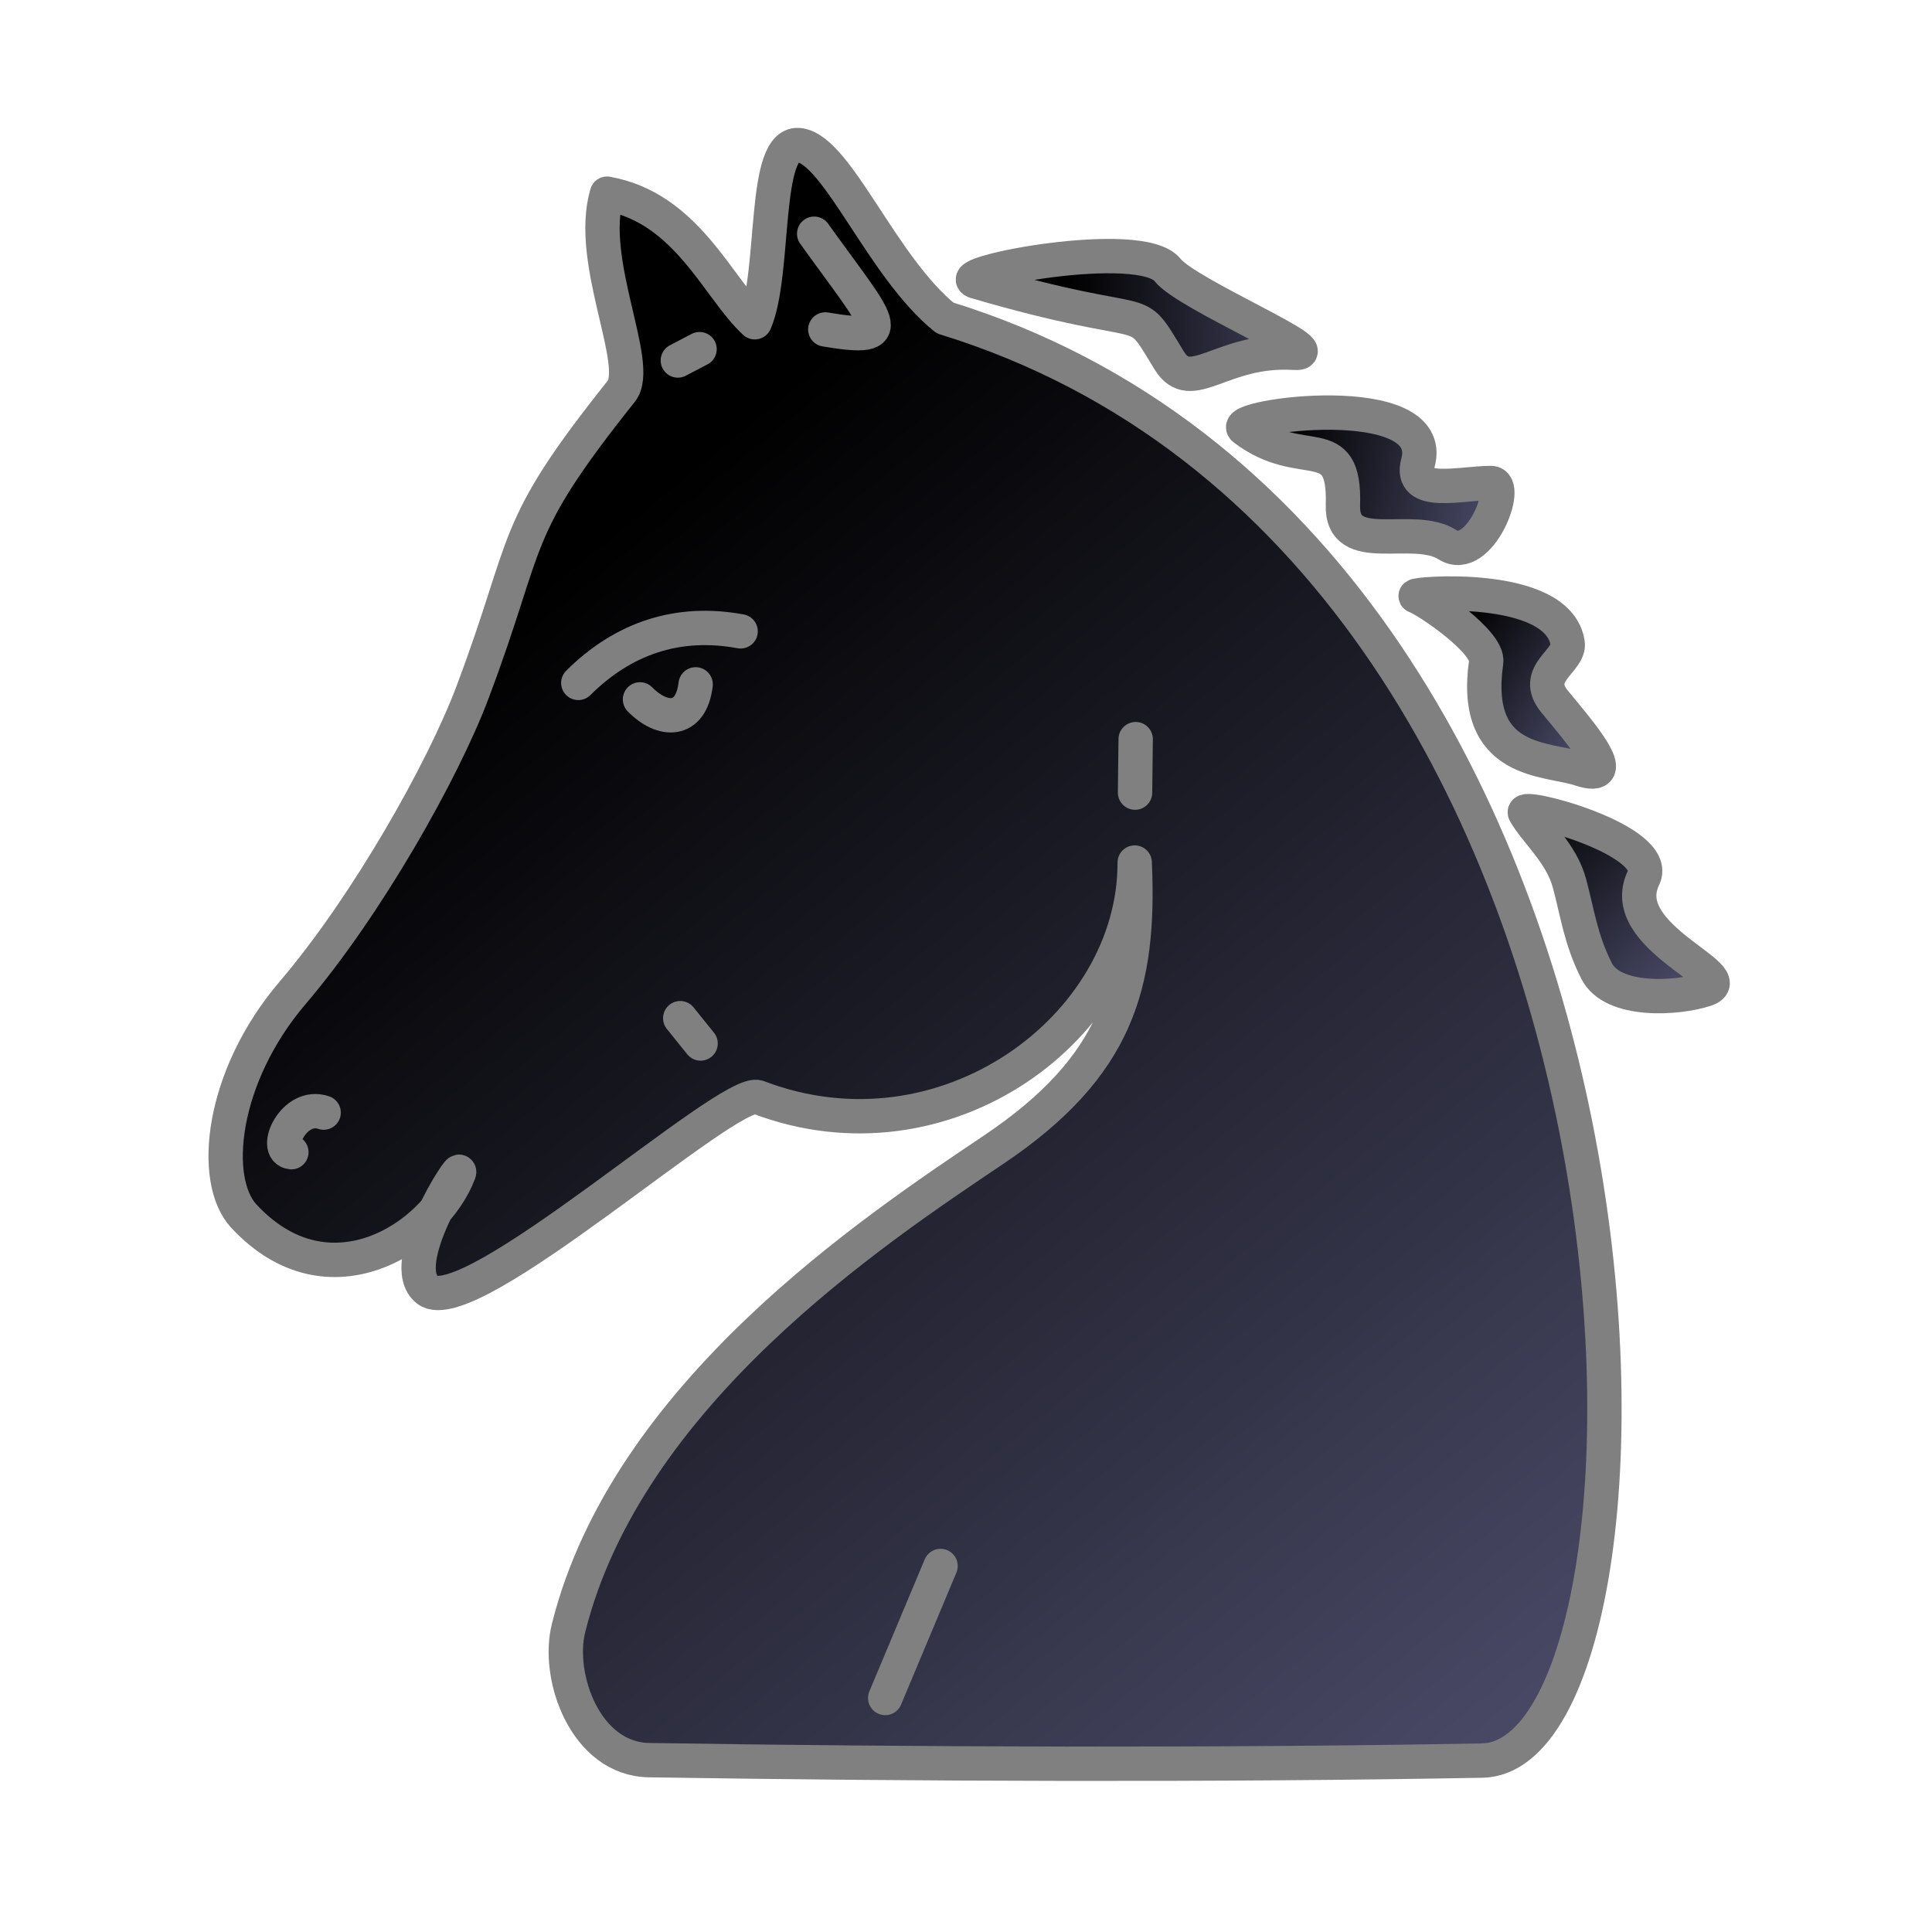
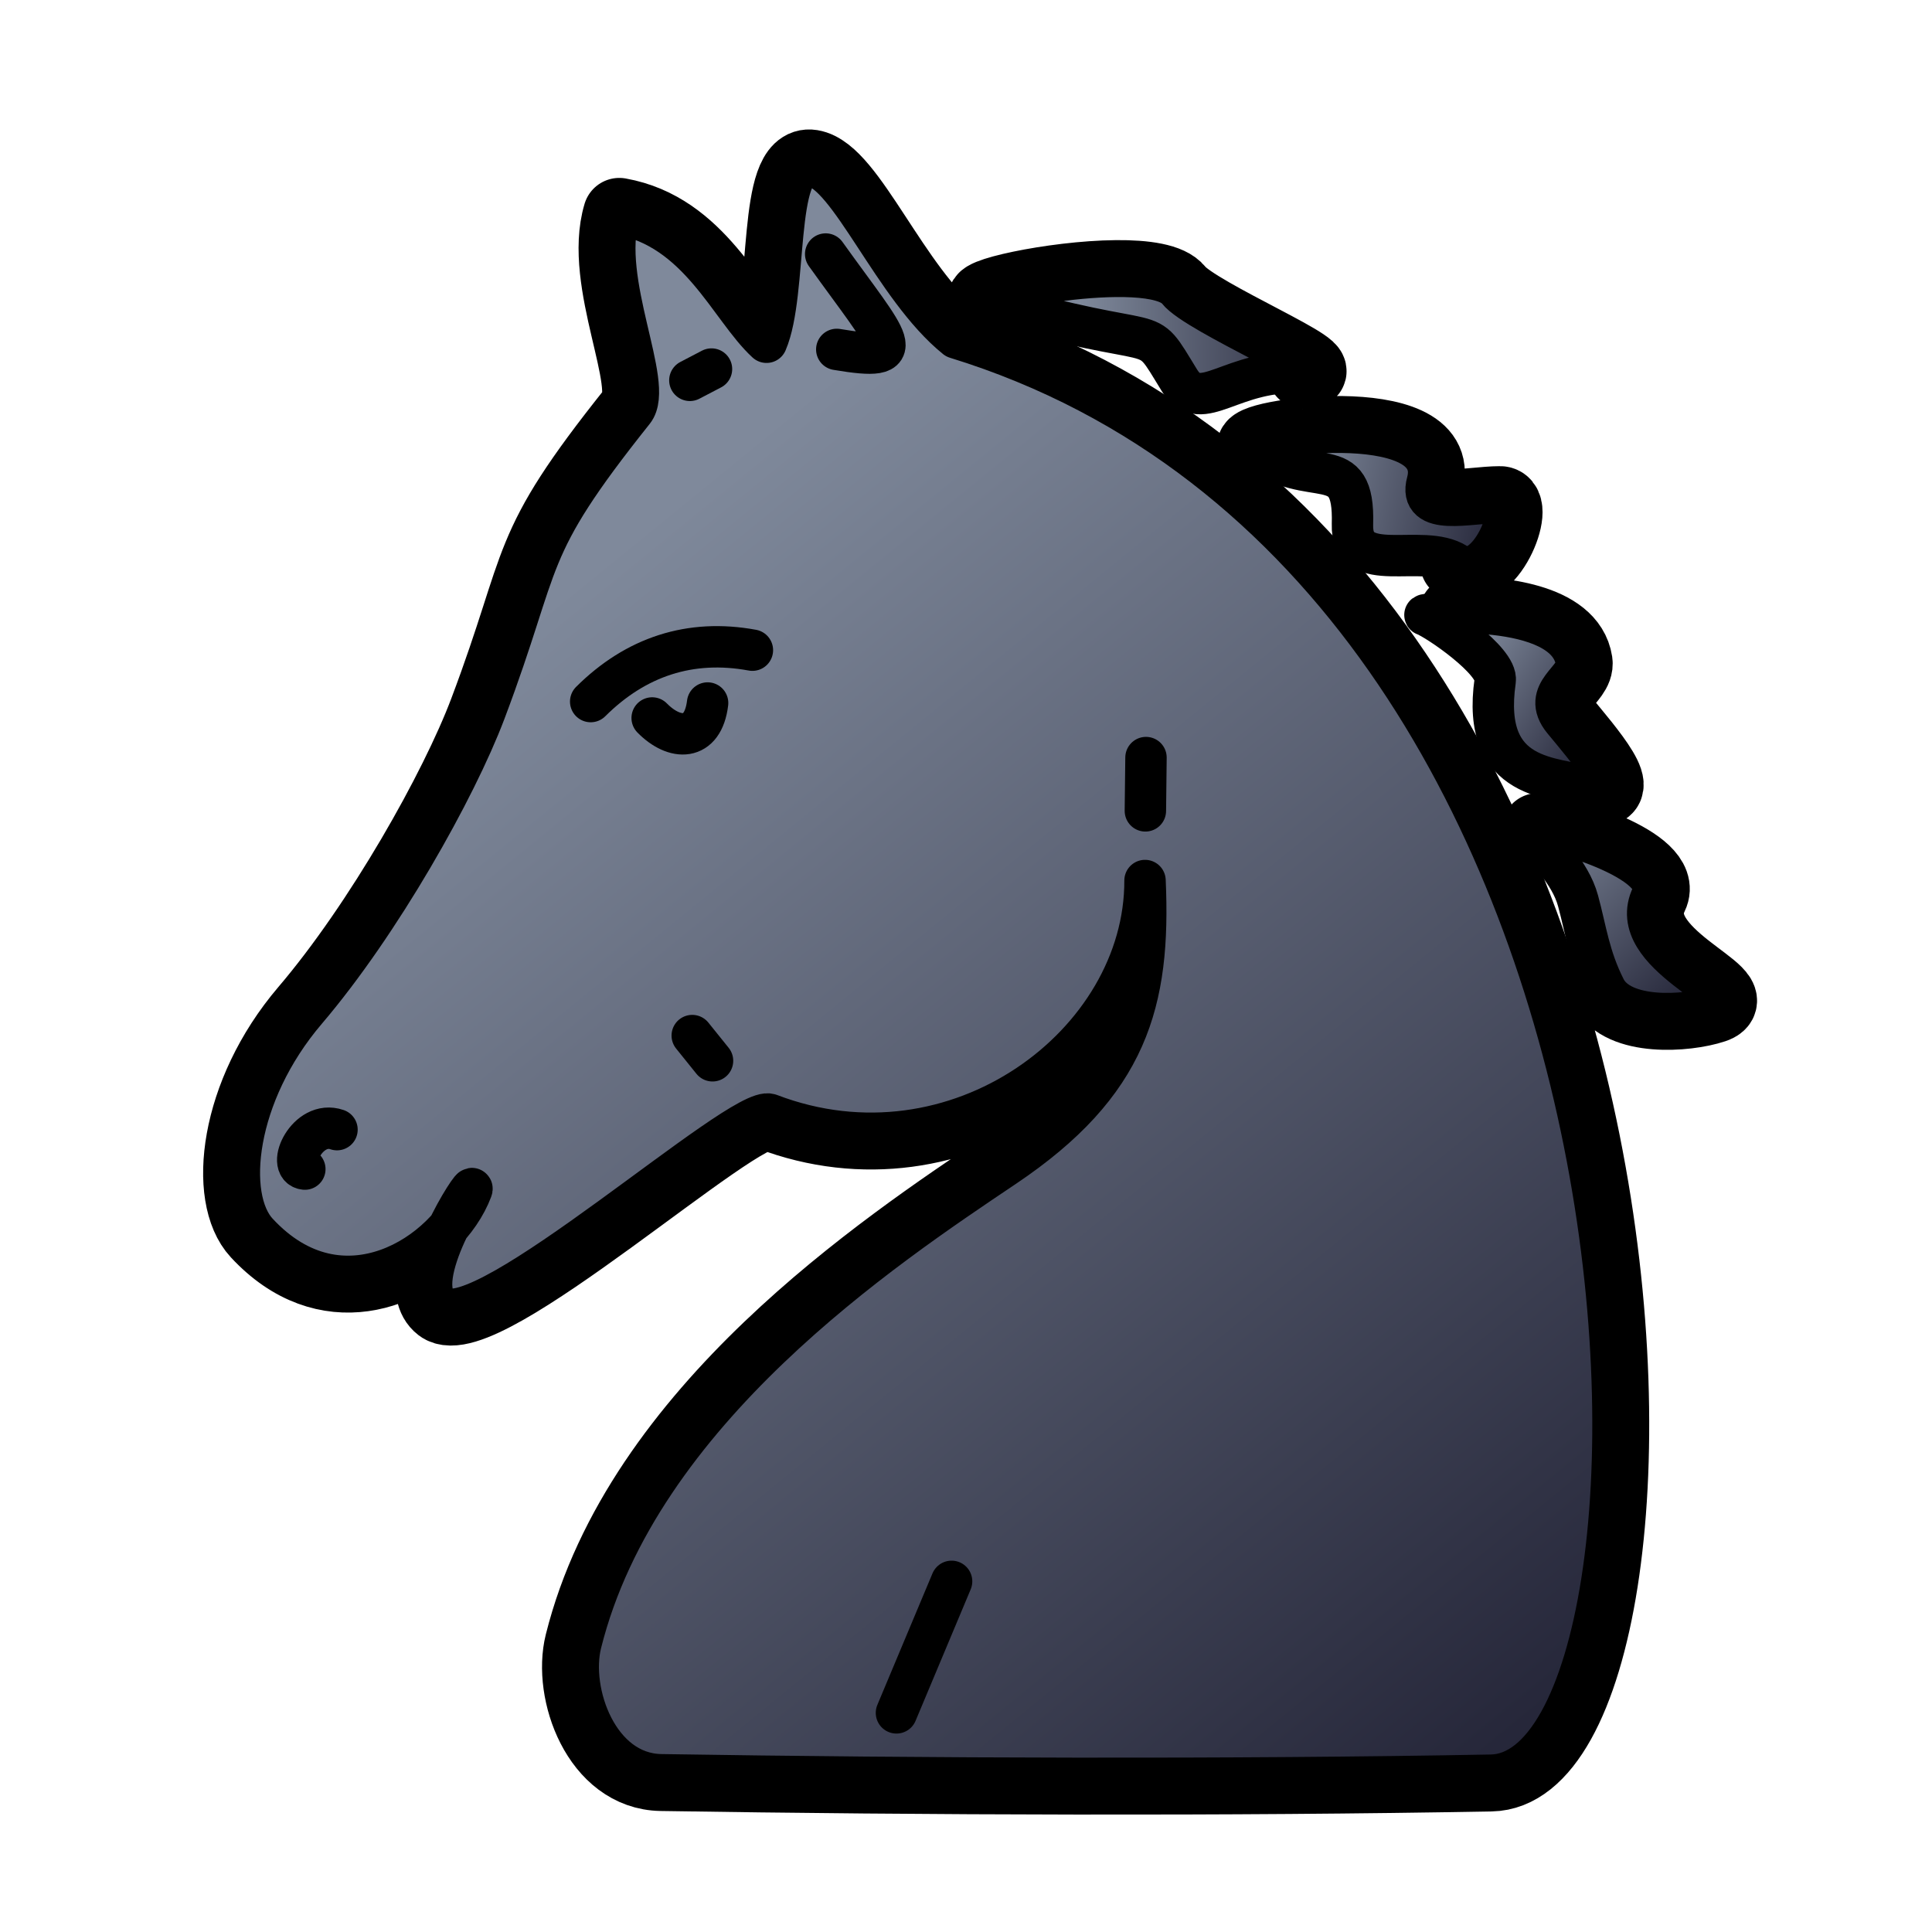
- <svg xmlns="http://www.w3.org/2000/svg" xmlns:xlink="http://www.w3.org/1999/xlink" height="700pt" viewBox="0 0 900 900" width="700pt">
-   <linearGradient id="a">
-     <stop offset="0" />
-     <stop offset="1" stop-color="#505070" />
-   </linearGradient>
-   <linearGradient id="f" gradientUnits="userSpaceOnUse" x1="705.291" x2="787.126" xlink:href="#a" y1="382.288" y2="469.624" />
-   <linearGradient id="e" gradientUnits="userSpaceOnUse" x1="671.033" x2="743.154" xlink:href="#a" y1="303.327" y2="352.42" />
-   <linearGradient id="d" gradientUnits="userSpaceOnUse" x1="598.679" x2="705.532" xlink:href="#a" y1="213.761" y2="236.288" />
-   <linearGradient id="c" gradientUnits="userSpaceOnUse" x1="497.792" x2="629.853" xlink:href="#a" y1="155.906" y2="157.489" />
-   <linearGradient id="b" gradientUnits="userSpaceOnUse" x1="265.646" x2="753.208" xlink:href="#a" y1="259.94" y2="858.328" />
-   <g stroke="gray" stroke-linecap="round" stroke-linejoin="round" stroke-width="16">
-     <path d="M528.59 401.808c.214 76.493-88.227 142.653-175.456 109.334-13.36-5.102-134.568 104.803-153.994 89.766-15.325-11.863 16.979-60.769 14.63-54.522-11.181 29.74-60.547 62.844-100.19 20.112-15.503-16.71-10.709-64.776 22.684-103.933 34.777-40.78 70.089-103.577 83.757-139.796 27.492-72.85 16.705-74.44 69.391-140.506 9.898-12.41-16.088-60.595-6.643-92.047 37.307 6.653 51.69 44.162 68.845 59.903 10-23.151 3.281-85.36 21.06-82.462 17.777 2.899 38.227 56.792 67.554 80.462C791.491 256.215 788.62 818.323 690.45 820.144c-121.172 2.248-266.24 1.74-388.105-.202-29.528-.47-43.197-38.672-37.503-61.5 27.155-108.879 141.833-185.087 198.008-222.854 57.697-38.79 68.261-76.91 65.74-133.78z" fill="url(#b)" fill-rule="evenodd" />
-     <path d="M345.006 294.099c-29.073-5.366-54.564 3.078-75.617 24.03m28.749 7.674c10.443 10.64 23.734 11.084 25.923-6.997M150.771 518.29c-13.855-4.786-23.878 17.537-15.038 18.447m181.143-62.433l9.488 11.79m202.389-116.858l.29-24.918M325.879 162.65l-10.113 5.28m63.504-59.056c30.152 42.12 41.04 50.64 5.187 44.597" fill="none" />
-     <g fill-rule="evenodd">
-       <path d="M454.444 131.126c86.572 25.384 71.97 7.062 90.229 36.796 10.23 16.658 24.403-5.678 58.146-3.565 18.223 1.141-50-27.221-58.899-38.563-12.353-15.745-102.178 1.608-89.476 5.332z" fill="url(#c)" />
-       <path d="M579.551 199.723c27.192 20.672 47.11-.325 46.036 35.545-.738 24.63 32.506 8.174 48.65 18.448 14.873 9.465 29.79-28.715 20.33-28.715-14.232 0-38.4 6.677-34.027-9.395 9.598-35.278-88.799-21.821-80.989-15.883z" fill="url(#d)" />
-       <path d="M659.532 277.716c5.292 1.851 34.12 21.37 32.785 30.65-6.884 47.874 28.416 44.77 43.608 49.831 21.288 7.092-.992-18.323-11.734-31.39-10.741-13.068 7.34-18.918 6.074-27.207-4.453-29.156-73.497-22.851-70.733-21.884z" fill="url(#e)" />
-       <path d="M710.39 378.647c5.058 8.82 16.918 18.81 20.677 32.645 3.76 13.836 5.175 26.171 12.694 41.032s37.773 12.923 50.818 8.562c17.578-5.877-42.496-24.127-28.96-51.952 8.567-17.61-57.959-35.047-55.23-30.287z" fill="url(#f)" />
-     </g>
-     <path d="M438.147 729.501l-25.78 61.492" fill="none" />
-   </g>
+ <svg xmlns="http://www.w3.org/2000/svg" xmlns:xlink="http://www.w3.org/1999/xlink" id="knight" width="700pt" height="700pt" version="1.0" viewBox="0 0 933.333 933.333">
+   <style id="base">.base{fill-opacity:1;fill-rule:evenodd;stroke-miterlimit:4;stroke-dasharray:none;stroke-linecap:round;stroke-linejoin:round;stroke-opacity:1}.stroke-medium{stroke-width:20}.stroke-color{stroke:#000}</style>
+   <defs id="defs36222">
+     <linearGradient id="fillGradient">
+       <stop id="stop0" offset="0" style="stop-color:#7f899b;stop-opacity:1" />
+       <stop id="stop1" offset="1" style="stop-color:#1c1c2f;stop-opacity:1" />
+     </linearGradient>
+     <linearGradient xlink:href="#fillGradient" id="hair4-gradient" x1="705.291" x2="787.126" y1="378.288" y2="465.624" gradientTransform="matrix(1.03317 0 0 1.03317 7.029 14.373)" gradientUnits="userSpaceOnUse" />
+     <linearGradient xlink:href="#fillGradient" id="hair3-gradient" x1="667.033" x2="739.154" y1="299.327" y2="348.42" gradientTransform="matrix(1.03317 0 0 1.03317 11.161 14.373)" gradientUnits="userSpaceOnUse" />
+     <linearGradient xlink:href="#fillGradient" id="hair2-gradient" x1="598.679" x2="705.532" y1="209.761" y2="232.288" gradientTransform="matrix(1.03317 0 0 1.03317 7.029 14.373)" gradientUnits="userSpaceOnUse" />
+     <linearGradient xlink:href="#fillGradient" id="hair1-gradient" x1="493.792" x2="625.853" y1="157.906" y2="159.489" gradientTransform="matrix(1.03317 0 0 1.03317 11.161 8.174)" gradientUnits="userSpaceOnUse" />
+     <linearGradient xlink:href="#fillGradient" id="body-gradient" x1="265.646" x2="753.208" y1="255.94" y2="854.328" gradientTransform="matrix(1.03317 0 0 1.03317 7.029 14.373)" gradientUnits="userSpaceOnUse" />
+   </defs>
+   <path id="boundary" d="M392.063 80.14c-18.367-2.995-11.427 61.279-21.759 85.198-17.725-16.263-32.582-55.015-71.127-61.889-9.758 32.495 17.089 82.277 6.863 95.1-54.433 68.256-43.288 69.9-71.692 145.166-14.122 37.42-50.606 102.3-86.536 144.432-34.5 40.455-39.453 90.115-23.436 107.38 33.018 35.59 72.532 20.25 92.676-3.127-6.865 14.011-12.931 31.98-4.278 38.679 20.07 15.536 145.298-98.015 159.1-92.743 90.123 34.424 181.498-33.931 181.277-112.96 2.605 58.755-8.31 98.14-67.921 138.216-58.038 39.02-176.52 117.756-204.575 230.245-5.883 23.586 8.24 63.054 38.748 63.54 125.906 2.006 275.785 2.532 400.975.21 101.426-1.882 104.393-582.634-258.52-694.315-30.3-24.456-51.427-80.137-69.795-83.132Zm237.778 99.909c18.827 1.179-51.659-28.124-60.852-39.842-3.988-5.083-15.794-6.827-29.74-6.705-30.681.268-71.726 9.567-62.704 12.212m227.083 126.658c15.366 9.779 30.78-29.67 21.006-29.67-14.704 0-39.674 6.9-35.156-9.705 4.958-18.224-17.978-23.86-41.145-24.173-23.167-.313-46.566 4.696-42.531 7.763m161.561 163.73c21.994 7.327-1.026-18.93-12.123-32.431-11.098-13.5 7.583-19.546 6.275-28.11-3.163-20.709-37.867-24.102-58.321-23.875m72.265 181.666c7.769 15.353 39.026 13.35 52.504 8.844 18.16-6.071-43.906-24.927-29.921-53.674 7.744-15.92-43.912-31.703-55.057-32.105" class="base stroke-color" style="fill:none;stroke-width:35" />
+   <path id="body" d="M553.15 425.375c.222 79.03-91.152 147.384-181.275 112.96-13.802-5.271-139.031 108.28-159.101 92.744-15.833-12.257 17.542-62.785 15.115-56.331-11.552 30.727-62.555 64.928-103.513 20.78-16.017-17.266-11.064-66.925 23.437-107.38 35.93-42.133 72.413-107.013 86.534-144.433 28.405-75.266 17.26-76.91 71.693-145.166 10.226-12.823-16.622-62.606-6.864-95.1 38.545 6.873 53.404 45.626 71.129 61.89 10.332-23.92 3.39-88.193 21.758-85.198 18.367 2.995 39.495 58.675 69.795 83.131 362.913 111.681 359.947 692.433 258.52 694.314-125.19 2.323-275.07 1.797-400.976-.209-30.507-.486-44.63-39.954-38.747-63.54 28.056-112.49 146.538-191.226 204.576-230.245 59.61-40.077 70.525-79.46 67.92-138.217z" class="base stroke-color stroke-medium" style="fill:url(#body-gradient)" />
+   <path id="eyebrow" d="M363.478 314.093c-30.037-5.543-56.374 3.18-78.125 24.828" class="base stroke-color stroke-medium" style="fill:none" />
+   <path id="eye" d="M315.055 346.849c10.79 10.993 24.521 11.451 26.783-7.229" class="base stroke-color stroke-medium" style="fill:none" />
+   <path id="nose" d="M162.8 545.72c-14.314-4.944-24.67 18.119-15.536 19.06" class="base stroke-color stroke-medium" style="fill:none" />
+   <path id="cheek1" d="m334.415 500.276 9.802 12.181" class="base stroke-color stroke-medium" style="fill:none" />
+   <path id="cheek2" d="m553.32 391.723.3-25.745" class="base stroke-color stroke-medium" style="fill:none" />
+   <path id="ear-right" d="m343.716 178.284-10.448 5.456" class="base stroke-color stroke-medium" style="fill:none" />
+   <path id="ear-left" d="M398.878 122.725c31.153 43.517 42.4 52.32 5.359 46.076" class="base stroke-color stroke-medium" style="fill:none" />
+   <path id="leg-line" d="m459.708 763.937-26.635 63.532" class="base stroke-color stroke-medium" style="fill:none" />
+   <path id="hair1" d="M476.545 145.715c89.444 26.226 74.358 7.297 93.222 38.016 10.569 17.211 25.213-5.866 60.075-3.683 18.827 1.18-51.66-28.124-60.853-39.841-12.762-16.268-105.566 1.66-92.444 5.508z" class="base stroke-color stroke-medium" style="fill:url(#hair1-gradient)" />
+   <path id="hair2" d="M605.802 216.587c28.094 21.358 48.673-.336 47.563 36.725-.762 25.446 33.584 8.445 50.264 19.06 15.366 9.778 30.778-29.668 21.004-29.668-14.704 0-39.673 6.898-35.156-9.707 9.917-36.448-91.744-22.545-83.675-16.41z" class="base stroke-color stroke-medium" style="fill:url(#hair2-gradient)" />
+   <path id="hair3" d="M688.435 297.167c5.469 1.913 35.253 22.078 33.874 31.668-7.114 49.46 29.358 46.254 45.053 51.483 21.995 7.327-1.025-18.932-12.122-32.432-11.098-13.5 7.583-19.545 6.275-28.109-4.6-30.123-75.935-23.609-73.08-22.61z" class="base stroke-color stroke-medium" style="fill:url(#hair3-gradient)" />
+   <path id="hair4" d="M740.98 401.446c5.226 9.112 17.48 19.433 21.364 33.728 3.884 14.294 5.346 27.038 13.115 42.392 7.768 15.354 39.025 13.352 52.503 8.846 18.161-6.072-43.905-24.927-29.92-53.675 8.85-18.194-59.882-36.209-57.062-31.291z" class="base stroke-color stroke-medium" style="fill:url(#hair4-gradient)" />
</svg>
